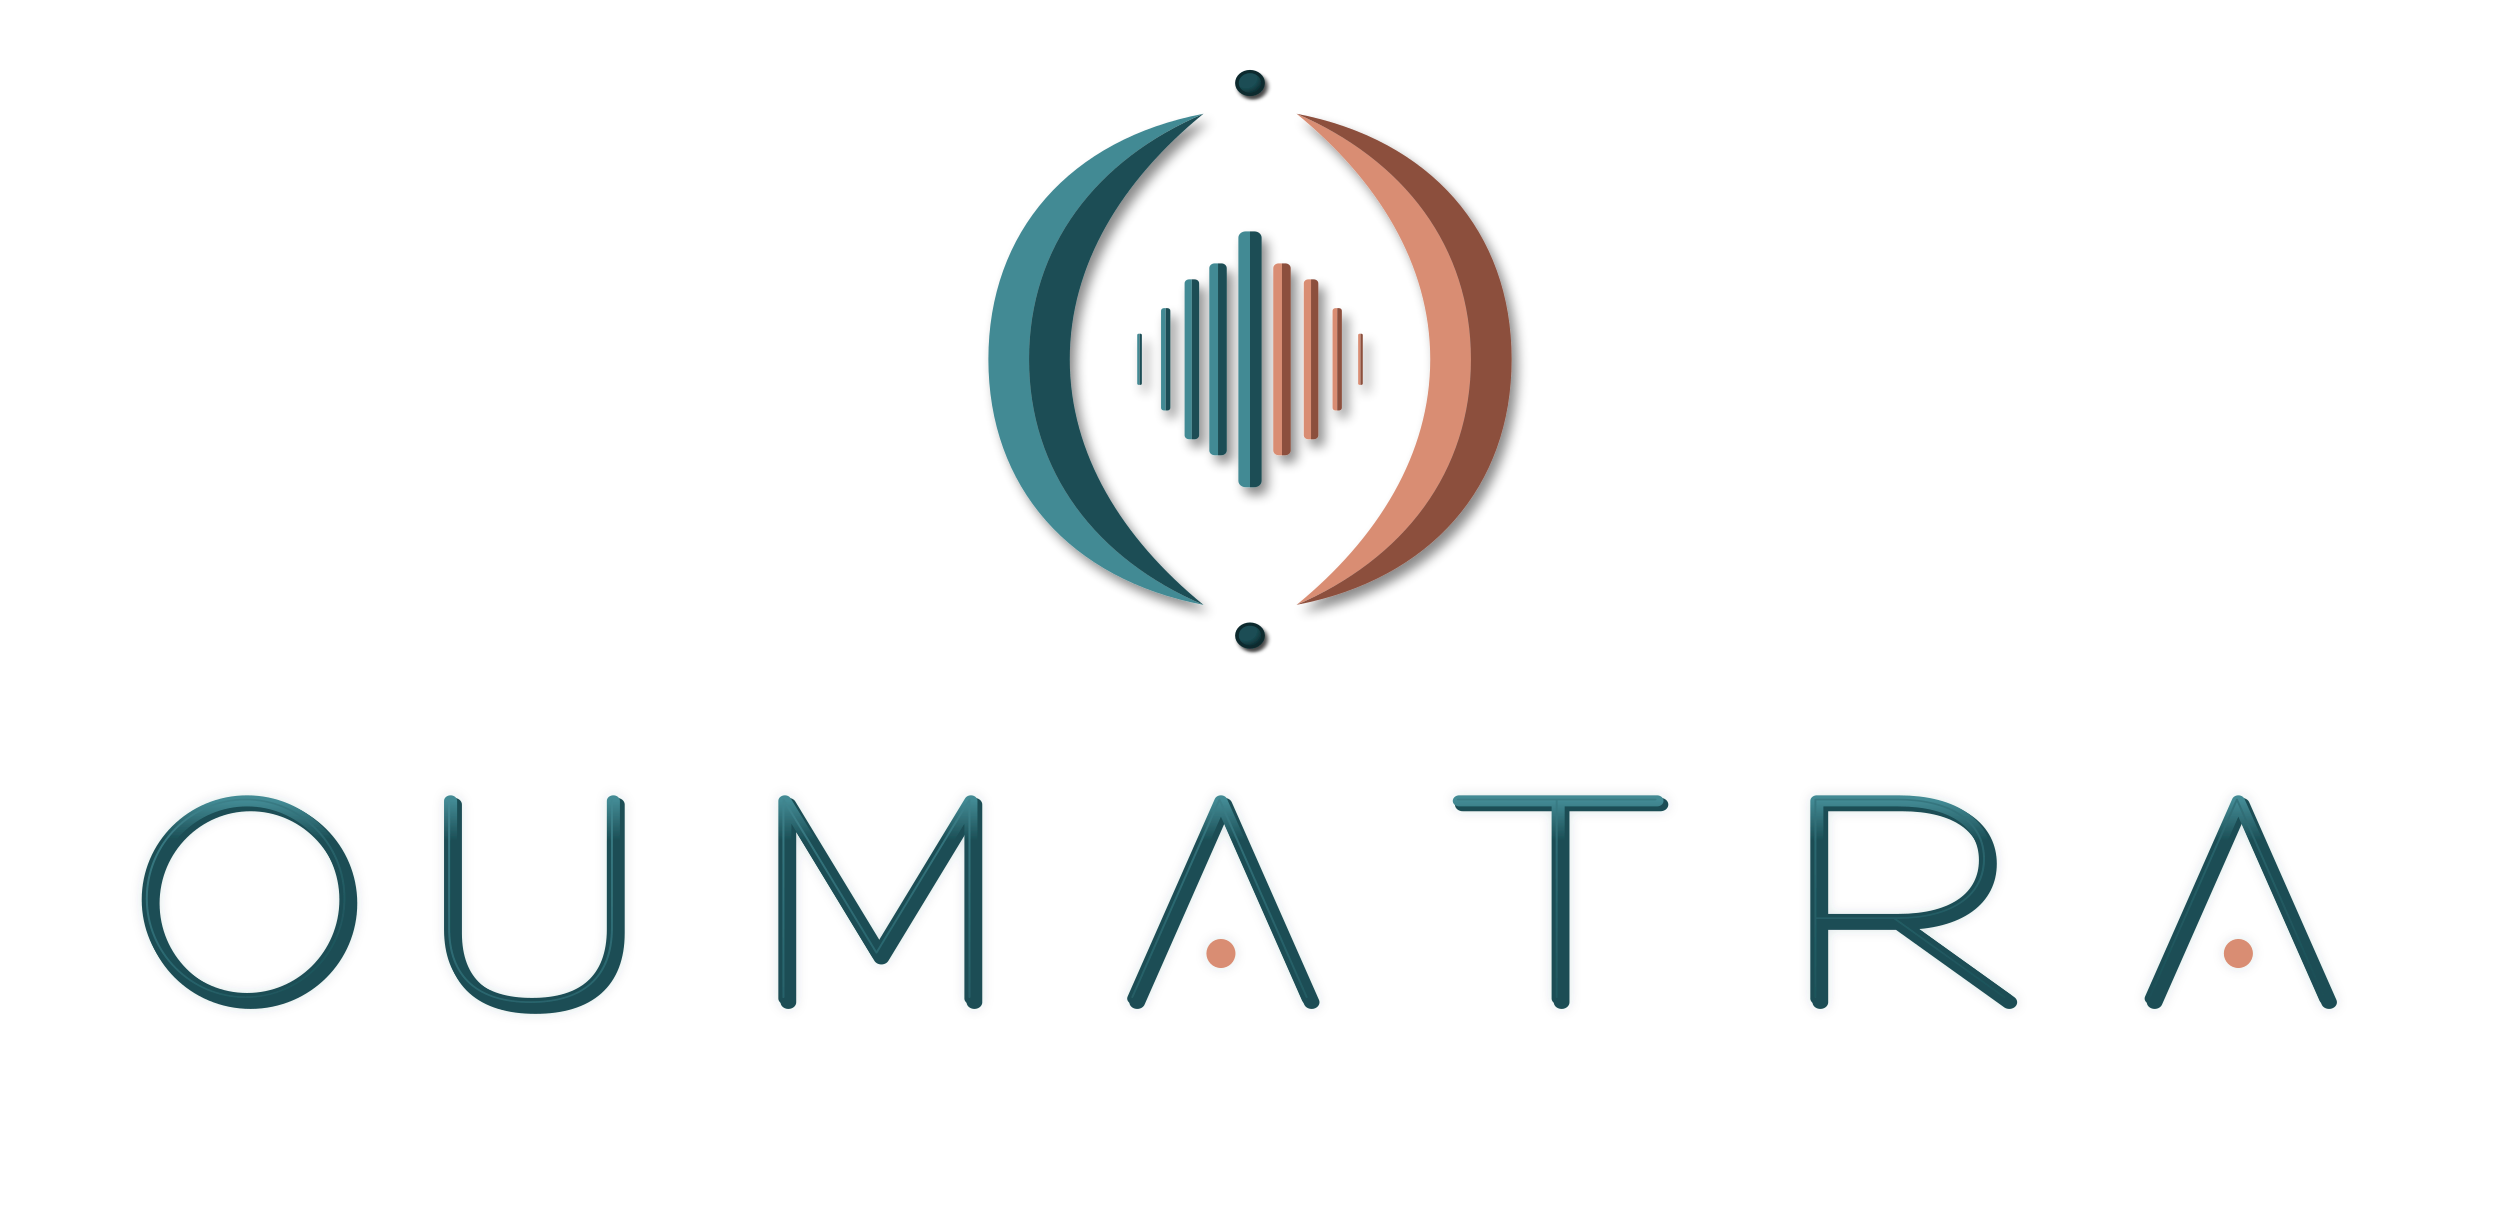
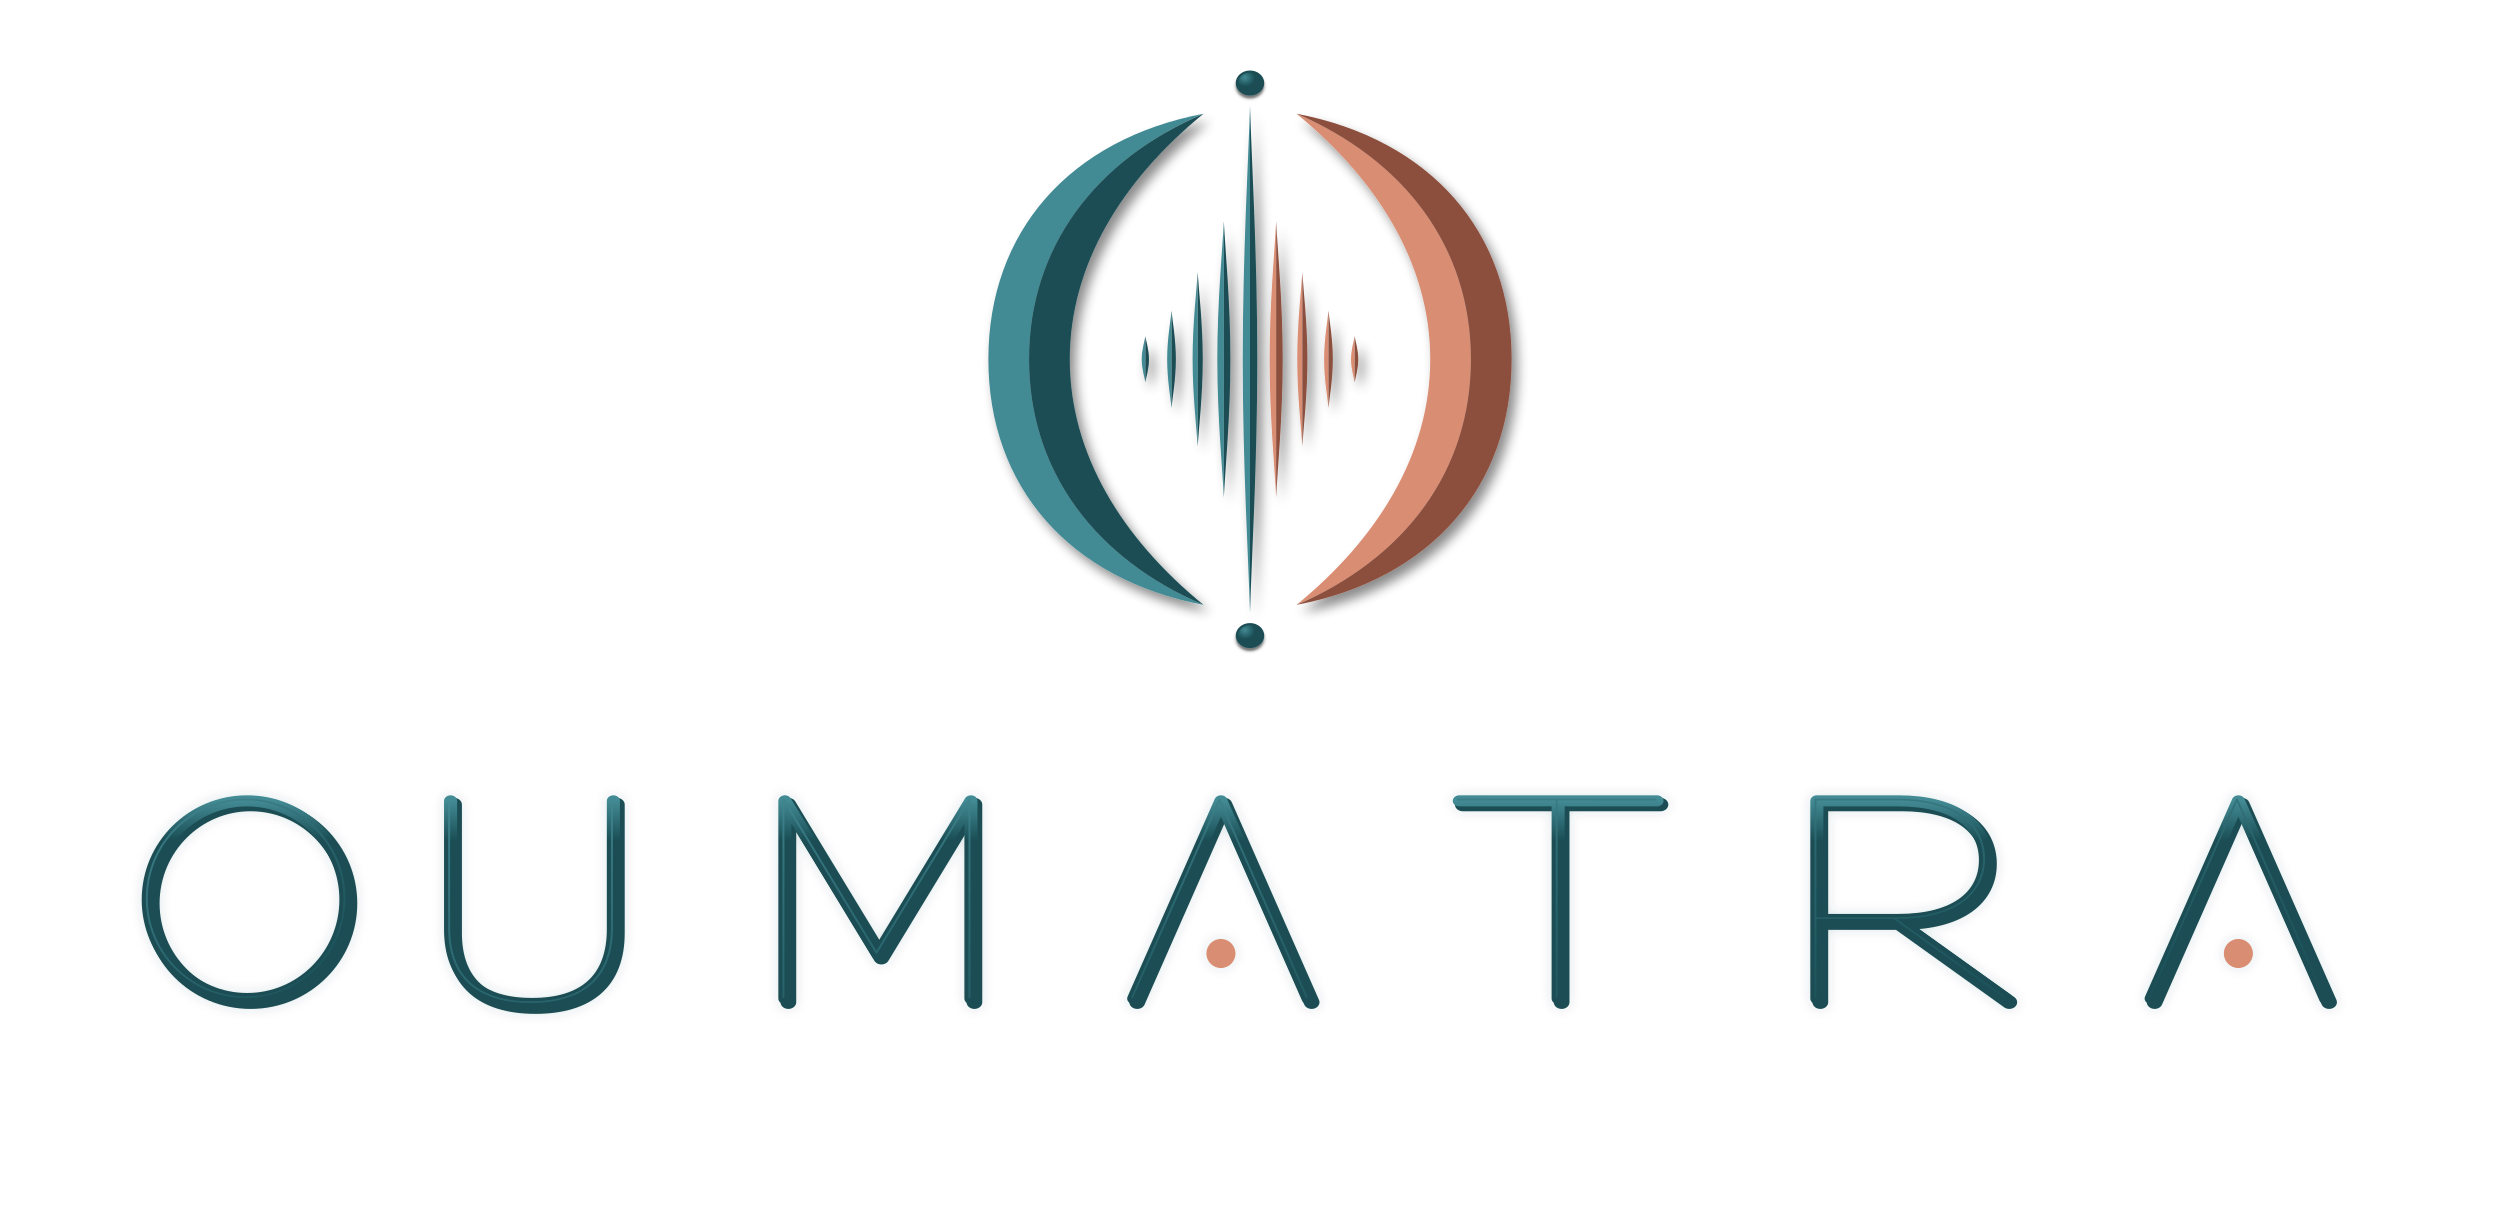
<svg xmlns="http://www.w3.org/2000/svg" viewBox="0 0 860 420" role="img" aria-labelledby="title">
  <defs>
    <linearGradient id="word-face" x1="0" y1="0" x2="0" y2="1">
      <stop stop-color="#438A94" />
      <stop offset=".2" stop-color="#1A4D54" />
      <stop offset=".72" stop-color="#1A4D54" />
      <stop offset="1" stop-color="#1A4D54" />
    </linearGradient>
    <linearGradient id="word-highlight" x1="0" y1="0" x2="1" y2="1">
      <stop stop-color="#438A94" />
      <stop offset="1" stop-color="#1A4D54" />
    </linearGradient>
    <linearGradient id="word-shadow" x1="0" y1="0" x2="1" y2="1">
      <stop stop-color="#1A4D54" />
      <stop offset="1" stop-color="#1A4D54" />
    </linearGradient>
    <filter id="raised" x="-30%" y="-30%" width="170%" height="180%">
      <feDropShadow dx="2" dy="3" stdDeviation="2" flood-color="#000000" flood-opacity=".46" />
    </filter>
    <filter id="word-depth" x="-8%" y="-20%" width="116%" height="150%">
      <feGaussianBlur in="SourceAlpha" stdDeviation="2" result="glowAlpha" />
      <feFlood flood-color="#1A4D54" flood-opacity=".14" />
      <feComposite in2="glowAlpha" operator="in" result="glow" />
      <feDropShadow dx="1.6" dy="2.4" stdDeviation="1.1" flood-color="#061C22" flood-opacity=".38" />
      <feMerge>
        <feMergeNode in="glow" />
        <feMergeNode in="SourceGraphic" />
      </feMerge>
    </filter>
    <filter id="dot-inset" x="-80%" y="-80%" width="260%" height="260%">
-       <feDropShadow dx="-.7" dy="-.8" stdDeviation=".45" flood-color="#438A94" flood-opacity=".28" />
-       <feDropShadow dx="1" dy="1.4" stdDeviation=".7" flood-color="#000000" flood-opacity=".72" />
+       <feDropShadow dx="0" dy="1.2" stdDeviation=".65" flood-color="#000000" flood-opacity=".55" />
    </filter>
-     <radialGradient id="dot-face" cx="36%" cy="32%" r="70%" fx="32%" fy="28%">
-       <stop stop-color="#1A4D54" />
-       <stop offset=".58" stop-color="#1A4D54" />
-       <stop offset="1" stop-color="#0B292D" />
+     <radialGradient id="dot-face" cx="34%" cy="30%" r="72%" fx="30%" fy="26%">
+       <stop stop-color="#438A94" />
+       <stop offset=".52" stop-color="#1A4D54" />
+       <stop offset="1" stop-color="#1A4D54" />
    </radialGradient>
-     <symbol id="left-wave-bar" viewBox="0 0 8 100">
-       <path d="M4 0H2.5C1.1 0 0 1.1 0 2.5v95C0 98.9 1.1 100 2.5 100H4Z" fill="#438A94" />
-       <path d="M4 0h1.5C6.9 0 8 1.1 8 2.5v95C8 98.9 6.9 100 5.5 100H4Z" fill="#1A4D54" />
+     <symbol id="left-wave-bar" viewBox="0 0 8 100" preserveAspectRatio="none">
+       <path d="M4 0C3.2 10 0 29 0 50s3.2 40 4 50Z" fill="#438A94" />
+       <path d="M4 0c.8 10 4 29 4 50s-3.2 40-4 50Z" fill="#1A4D54" />
    </symbol>
-     <symbol id="right-wave-bar" viewBox="0 0 8 100">
-       <path d="M4 0H2.5C1.1 0 0 1.1 0 2.5v95C0 98.9 1.1 100 2.5 100H4Z" fill="#D98D73" />
-       <path d="M4 0h1.5C6.9 0 8 1.1 8 2.5v95C8 98.9 6.9 100 5.5 100H4Z" fill="#8C4F3E" />
+     <symbol id="right-wave-bar" viewBox="0 0 8 100" preserveAspectRatio="none">
+       <path d="M4 0C3.2 10 0 29 0 50s3.2 40 4 50Z" fill="#D98D73" />
+       <path d="M4 0c.8 10 4 29 4 50s-3.2 40-4 50Z" fill="#8C4F3E" />
    </symbol>
  </defs>
  <g transform="translate(310 18) scale(1 .88)">
    <g filter="url(#raised)">
      <path d="M104 24C58 34 30 70 30 120C30 170 58 206 104 216C67 198 44 164 44 120C44 76 67 42 104 24Z" fill="#438A94" />
      <path d="M104 24C67 42 44 76 44 120C44 164 67 198 104 216C76 190 58 157 58 120C58 83 76 50 104 24Z" fill="#1A4D54" />
      <path d="M136 24C164 50 182 83 182 120C182 157 164 190 136 216C173 198 196 164 196 120C196 76 173 42 136 24Z" fill="#D98D73" />
      <path d="M136 24C173 42 196 76 196 120C196 164 173 198 136 216C182 206 210 170 210 120C210 70 182 34 136 24Z" fill="#8C4F3E" />
-       <use href="#left-wave-bar" x="80.5" y="110" width="3" height="20" />
-       <use href="#left-wave-bar" x="89" y="100" width="4" height="40" />
-       <use href="#left-wave-bar" x="97.5" y="85" width="5" height="70" />
-       <use href="#left-wave-bar" x="106" y="65" width="6" height="110" />
-       <use href="#left-wave-bar" x="116" y="28" width="8" height="184" />
-       <use href="#right-wave-bar" x="128" y="65" width="6" height="110" />
-       <use href="#right-wave-bar" x="138.5" y="85" width="5" height="70" />
-       <use href="#right-wave-bar" x="148" y="100" width="4" height="40" />
-       <use href="#right-wave-bar" x="156.5" y="110" width="3" height="20" />
+       <use href="#left-wave-bar" x="82.75" y="111" width="2.5" height="18" />
+       <use href="#left-wave-bar" x="91.5" y="101" width="3" height="38" />
+       <use href="#left-wave-bar" x="100.25" y="86" width="3.5" height="68" />
+       <use href="#left-wave-bar" x="108.75" y="66" width="4.5" height="108" />
+       <use href="#left-wave-bar" x="117.5" y="21" width="5" height="198" />
+       <use href="#right-wave-bar" x="126.75" y="66" width="4.5" height="108" />
+       <use href="#right-wave-bar" x="136.25" y="86" width="3.5" height="68" />
+       <use href="#right-wave-bar" x="145.5" y="101" width="3" height="38" />
+       <use href="#right-wave-bar" x="154.75" y="111" width="2.5" height="18" />
    </g>
-     <circle cx="120" cy="12" r="4.5" fill="url(#dot-face)" stroke="#0B292D" stroke-width="1.25" filter="url(#dot-inset)" />
-     <circle cx="120" cy="228" r="4.5" fill="url(#dot-face)" stroke="#0B292D" stroke-width="1.25" filter="url(#dot-inset)" />
+     <circle cx="120" cy="12" r="4.5" fill="url(#dot-face)" stroke="#1A4D54" stroke-width=".8" filter="url(#dot-inset)" />
+     <circle cx="120" cy="228" r="4.5" fill="url(#dot-face)" stroke="#1A4D54" stroke-width=".8" filter="url(#dot-inset)" />
  </g>
  <g filter="url(#word-depth)">
    <g transform="translate(50 250) scale(1 .85) translate(1.2 1.5)" fill="none" stroke="url(#word-shadow)" stroke-width="5.4" stroke-linecap="round" stroke-linejoin="round">
      <ellipse cx="35" cy="70" rx="34" ry="40" />
      <path d="M105 30v52c0 20 10 30 28 30s28-10 28-30V30M220 110V30l32 62 32-62v80M340 110l30-80 30 80M452 30h68m-34 0v80M575 110V30h28c20 0 30 10 30 24s-10 24-30 24h-28m27 0 38 32M690 110l30-80 30 80" />
    </g>
    <g transform="translate(50 250) scale(1 .85)" fill="none" stroke="url(#word-face)" stroke-width="4.5" stroke-linecap="round" stroke-linejoin="round">
      <ellipse cx="35" cy="70" rx="34" ry="40" />
      <path d="M105 30v52c0 20 10 30 28 30s28-10 28-30V30M220 110V30l32 62 32-62v80M340 110l30-80 30 80M452 30h68m-34 0v80M575 110V30h28c20 0 30 10 30 24s-10 24-30 24h-28m27 0 38 32M690 110l30-80 30 80" />
    </g>
    <g transform="translate(50 250) scale(1 .85) translate(-.5 -.55)" fill="none" stroke="url(#word-highlight)" stroke-opacity=".8" stroke-width=".7" stroke-linecap="round" stroke-linejoin="round">
      <ellipse cx="35" cy="70" rx="34" ry="40" />
      <path d="M105 30v52c0 20 10 30 28 30s28-10 28-30V30M220 110V30l32 62 32-62v80M340 110l30-80 30 80M452 30h68m-34 0v80M575 110V30h28c20 0 30 10 30 24s-10 24-30 24h-28m27 0 38 32M690 110l30-80 30 80" />
    </g>
    <g fill="#D98D73">
      <circle cx="420" cy="328" r="5" />
      <circle cx="770" cy="328" r="5" />
    </g>
  </g>
</svg>
